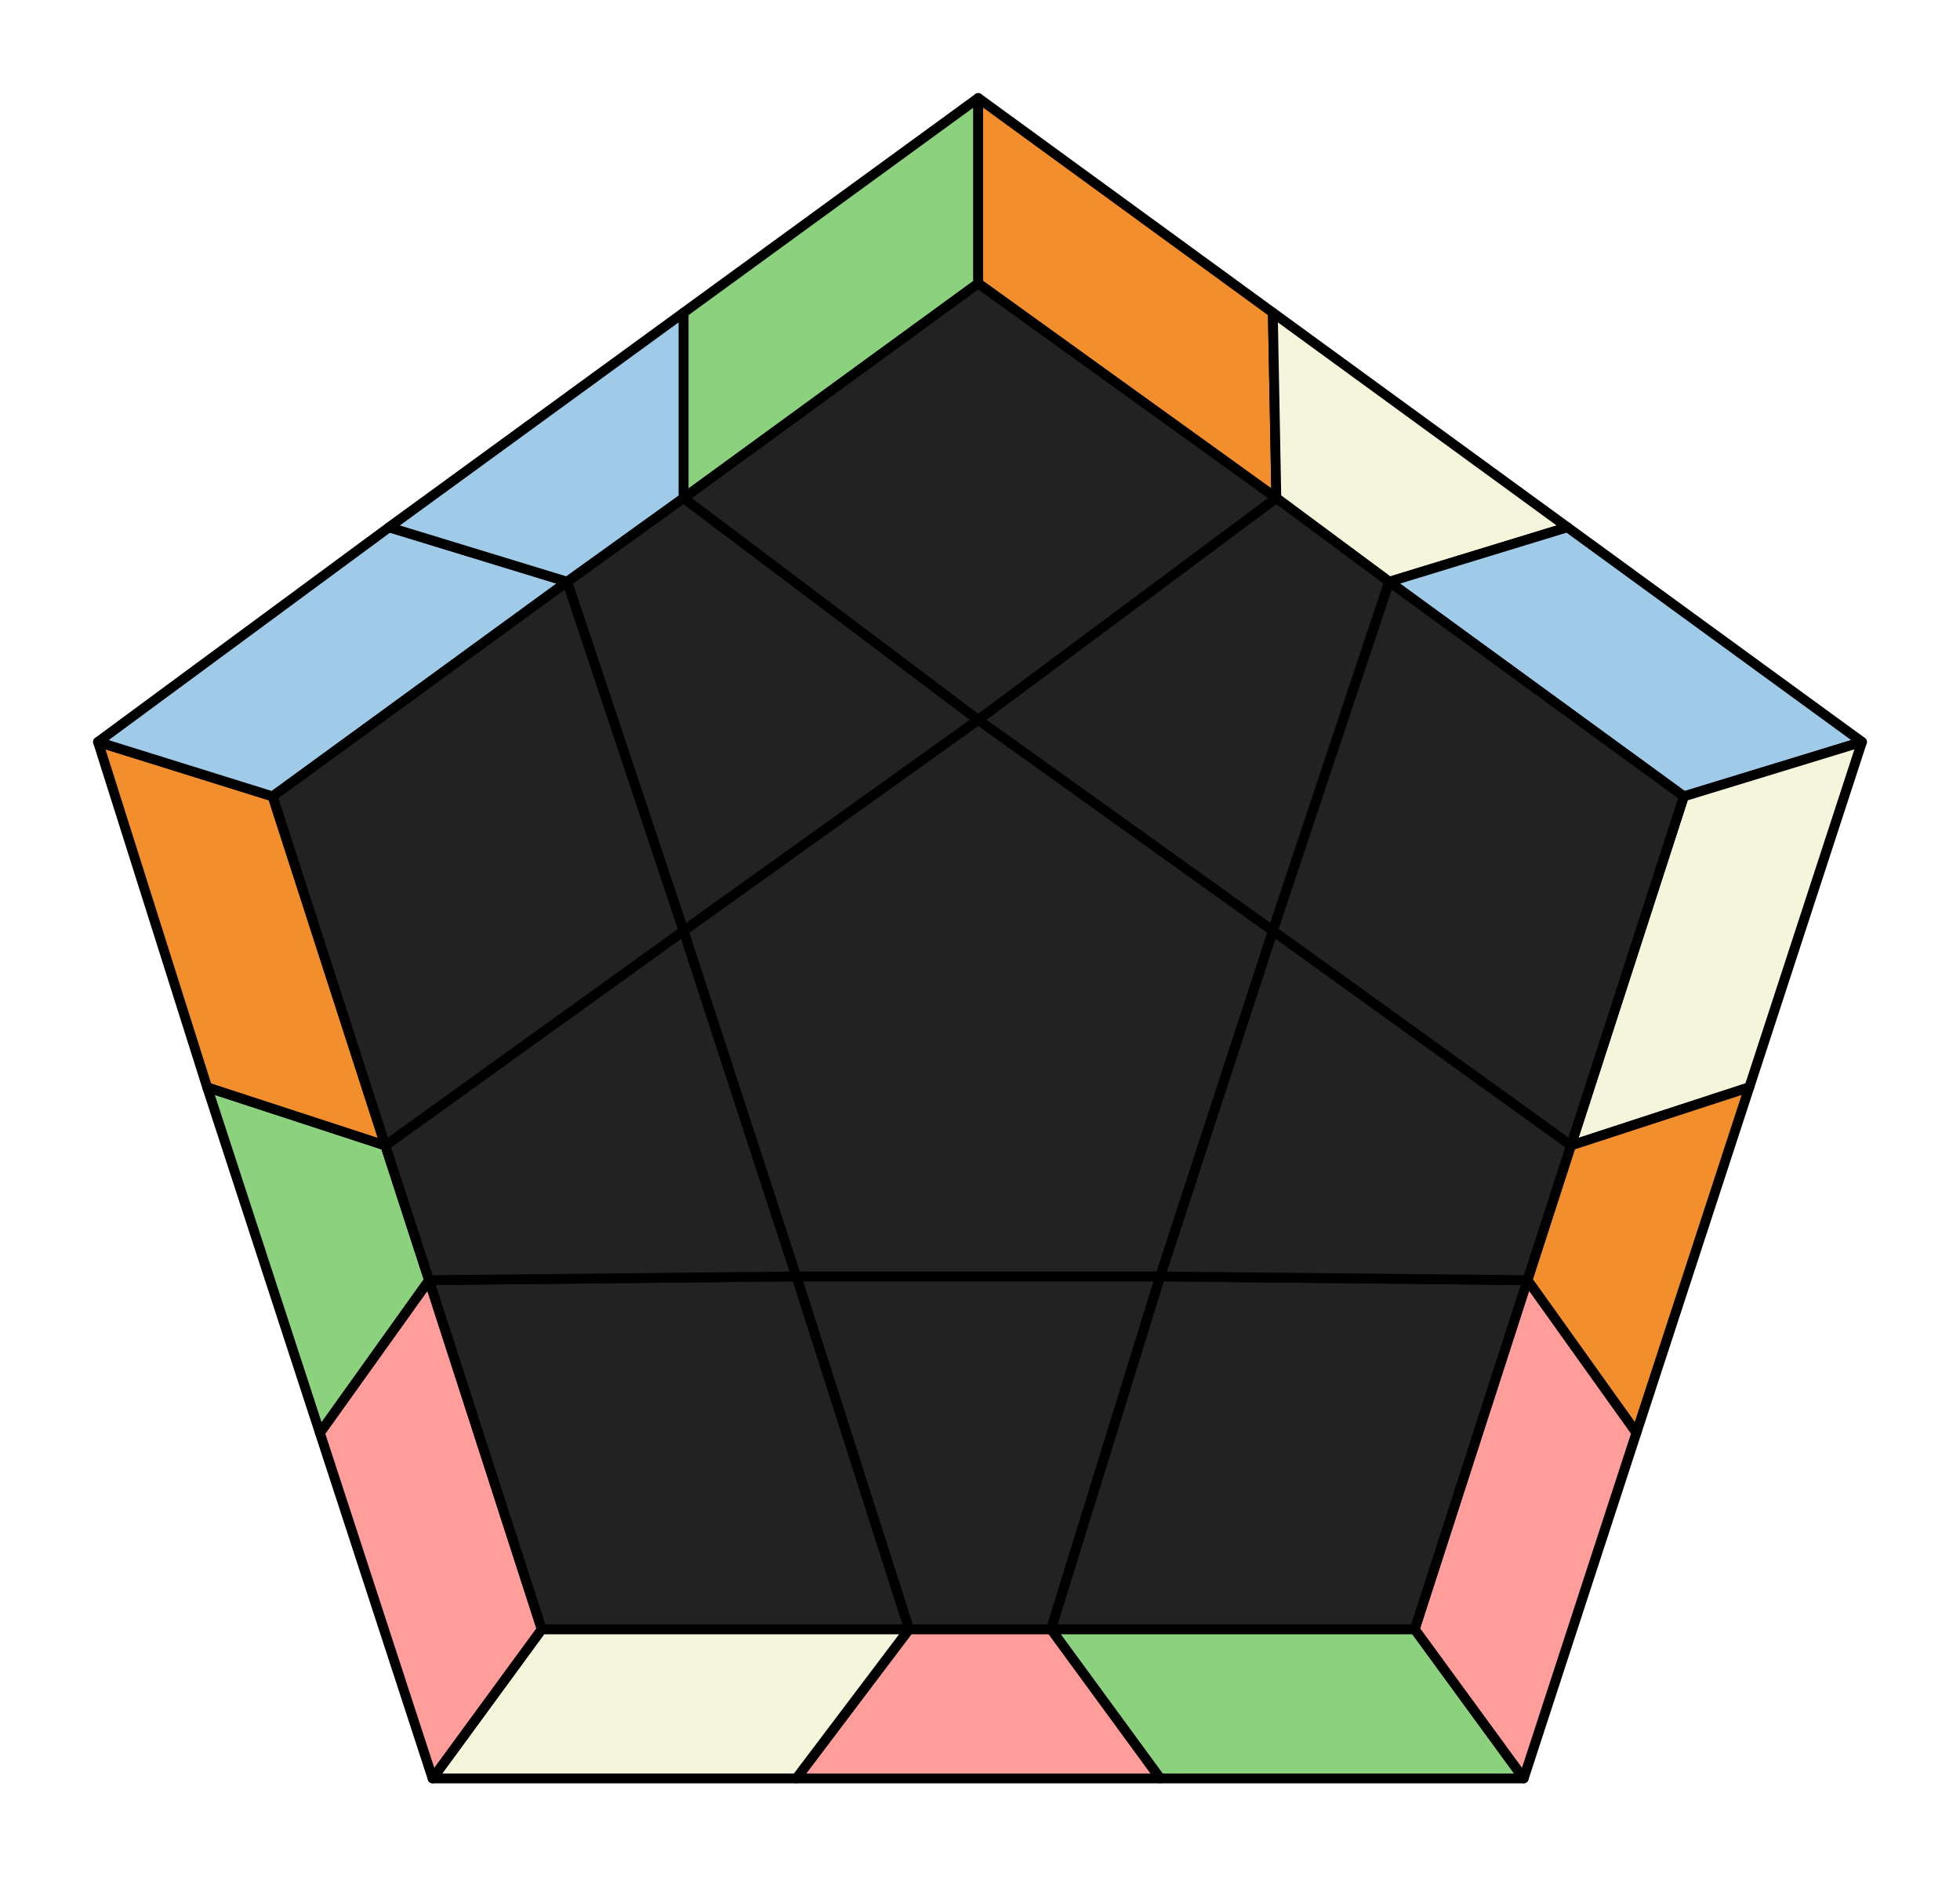
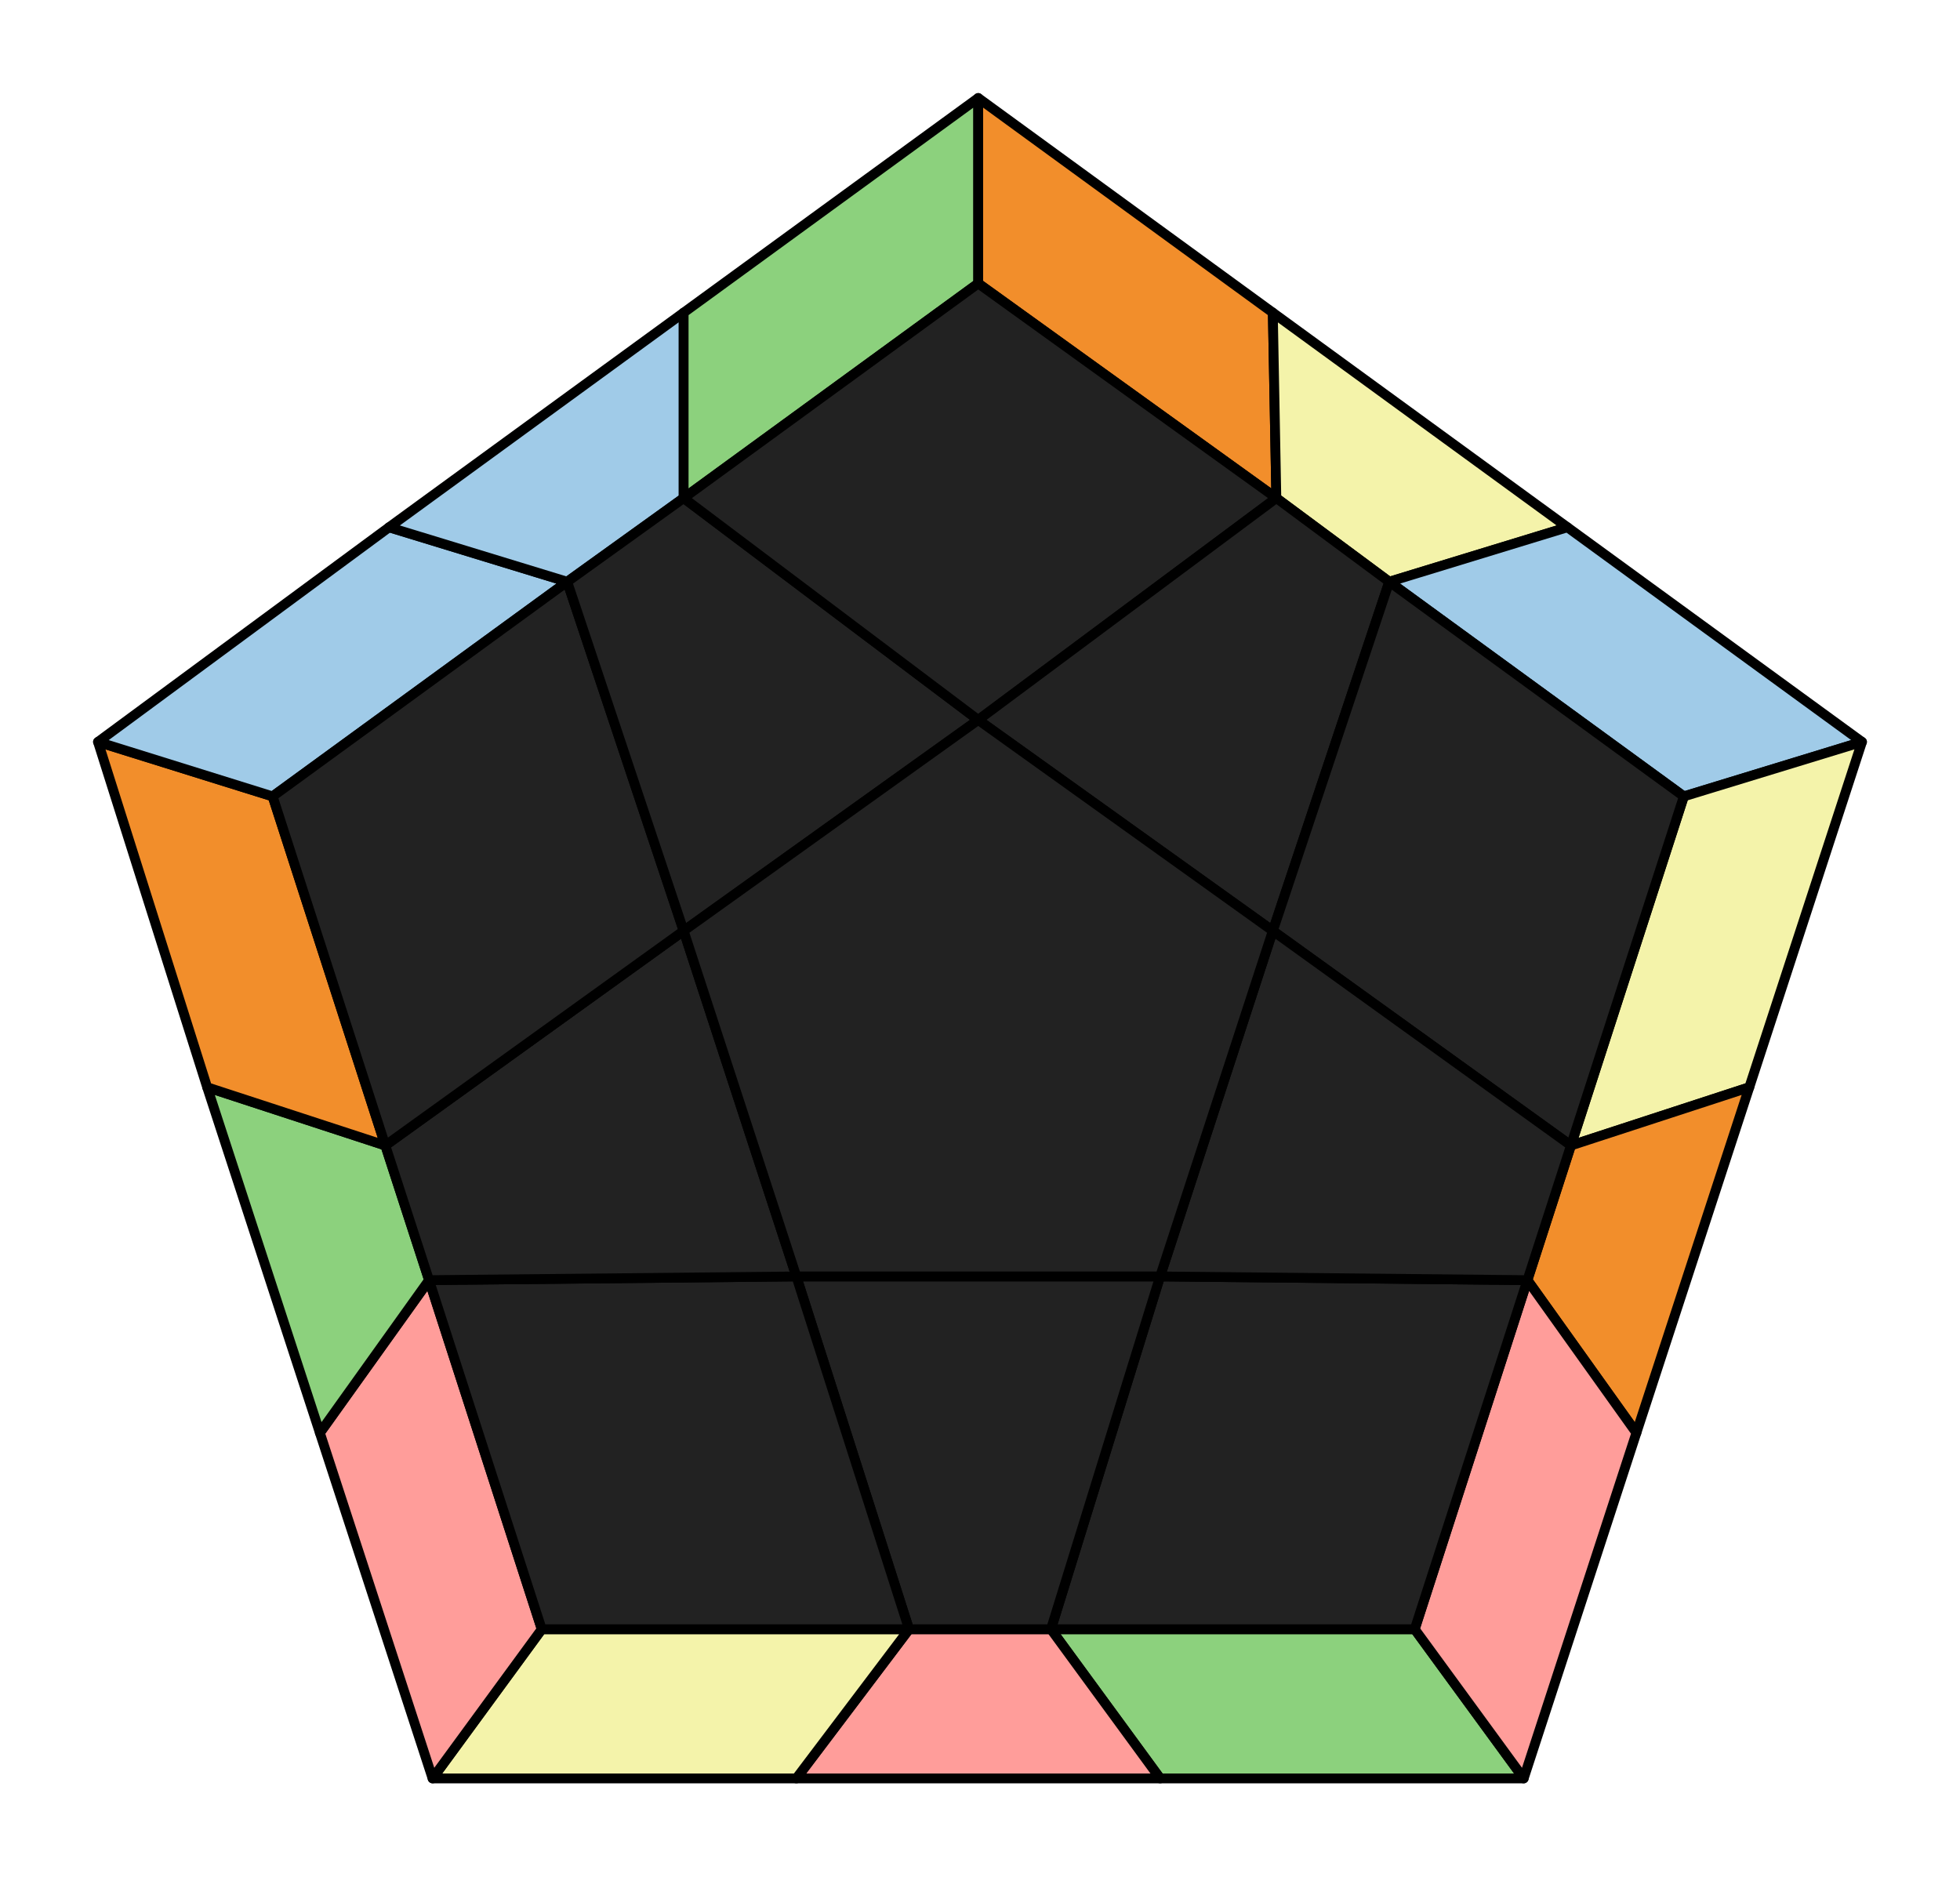
<svg xmlns="http://www.w3.org/2000/svg" viewBox="0 0 100.0 95.732">
  <style>
polygon { stroke: black; stroke-width: 0.5px; stroke-linejoin: round;}
</style>
  <polygon fill="#8CD17D" points="77.74 90.73 59.19 90.73 53.62 83.12 72.18 83.12" />
  <polygon fill="#FF9D9A" points="59.19 90.73 40.63 90.73 46.38 83.12 53.62 83.12" />
-   <polygon fill="beige" points="40.63 90.73 22.07 90.73 27.64 83.12 46.38 83.12" />
+   <polygon fill="#f4f3aa" points="40.63 90.73 22.07 90.73 27.64 83.12 46.38 83.12" />
  <polygon fill="#FF9D9A" points="22.07 90.73 16.32 73.10 21.89 65.31 27.64 83.12" />
  <polygon fill="#8CD17D" points="16.32 73.10 10.57 55.47 19.66 58.44 21.89 65.31" />
  <polygon fill="#F28E2B" points="10.57 55.47 5.00 37.85 13.91 40.63 19.66 58.44" />
  <polygon fill="#A0CBE8" points="5.00 37.85 19.85 26.90 28.94 29.68 13.91 40.63" />
  <polygon fill="#A0CBE8" points="19.85 26.90 34.88 15.95 34.88 25.41 28.94 29.68" />
  <polygon fill="#8CD17D" points="34.88 15.95 49.91 5.00 49.91 14.46 34.88 25.41" />
  <polygon fill="#F28E2B" points="49.91 5.00 64.94 15.95 65.12 25.41 49.91 14.46" />
-   <polygon fill="beige" points="64.94 15.95 79.97 26.90 70.88 29.68 65.12 25.41" />
+   <polygon fill="#f4f3aa" points="64.94 15.95 79.97 26.90 70.88 29.68 65.12 25.41" />
  <polygon fill="#A0CBE8" points="79.97 26.90 95.00 37.85 85.91 40.63 70.88 29.68" />
-   <polygon fill="beige" points="95.00 37.85 89.25 55.47 80.15 58.44 85.91 40.63" />
+   <polygon fill="#f4f3aa" points="95.00 37.85 89.25 55.47 80.15 58.44 85.91 40.63" />
  <polygon fill="#F28E2B" points="89.25 55.47 83.49 73.10 77.93 65.31 80.15 58.44" />
  <polygon fill="#FF9D9A" points="83.49 73.10 77.74 90.73 72.18 83.12 77.93 65.31" />
  <polygon fill="#222" points="72.18 83.12 53.62 83.12 59.19 65.12 77.93 65.31" />
  <polygon fill="#222" points="53.62 83.12 46.38 83.12 40.63 65.12 59.19 65.12" />
  <polygon fill="#222" points="27.64 83.12 21.89 65.31 40.63 65.12 46.38 83.12" />
  <polygon fill="#222" points="21.89 65.31 19.66 58.44 34.88 47.49 40.63 65.12" />
  <polygon fill="#222" points="13.91 40.63 28.94 29.68 34.88 47.49 19.66 58.44" />
  <polygon fill="#222" points="28.94 29.68 34.88 25.41 49.91 36.73 34.88 47.49" />
  <polygon fill="#222" points="49.91 14.46 65.12 25.41 49.91 36.73 34.88 25.41" />
  <polygon fill="#222" points="65.12 25.41 70.88 29.68 64.94 47.49 49.91 36.73" />
  <polygon fill="#222" points="85.91 40.63 80.15 58.44 64.94 47.49 70.88 29.68" />
  <polygon fill="#222" points="80.15 58.44 77.93 65.31 59.19 65.12 64.94 47.49" />
  <polygon fill="#222" points="59.19 65.12 40.63 65.12 34.88 47.49 49.91 36.73 64.94 47.49" />
</svg>
